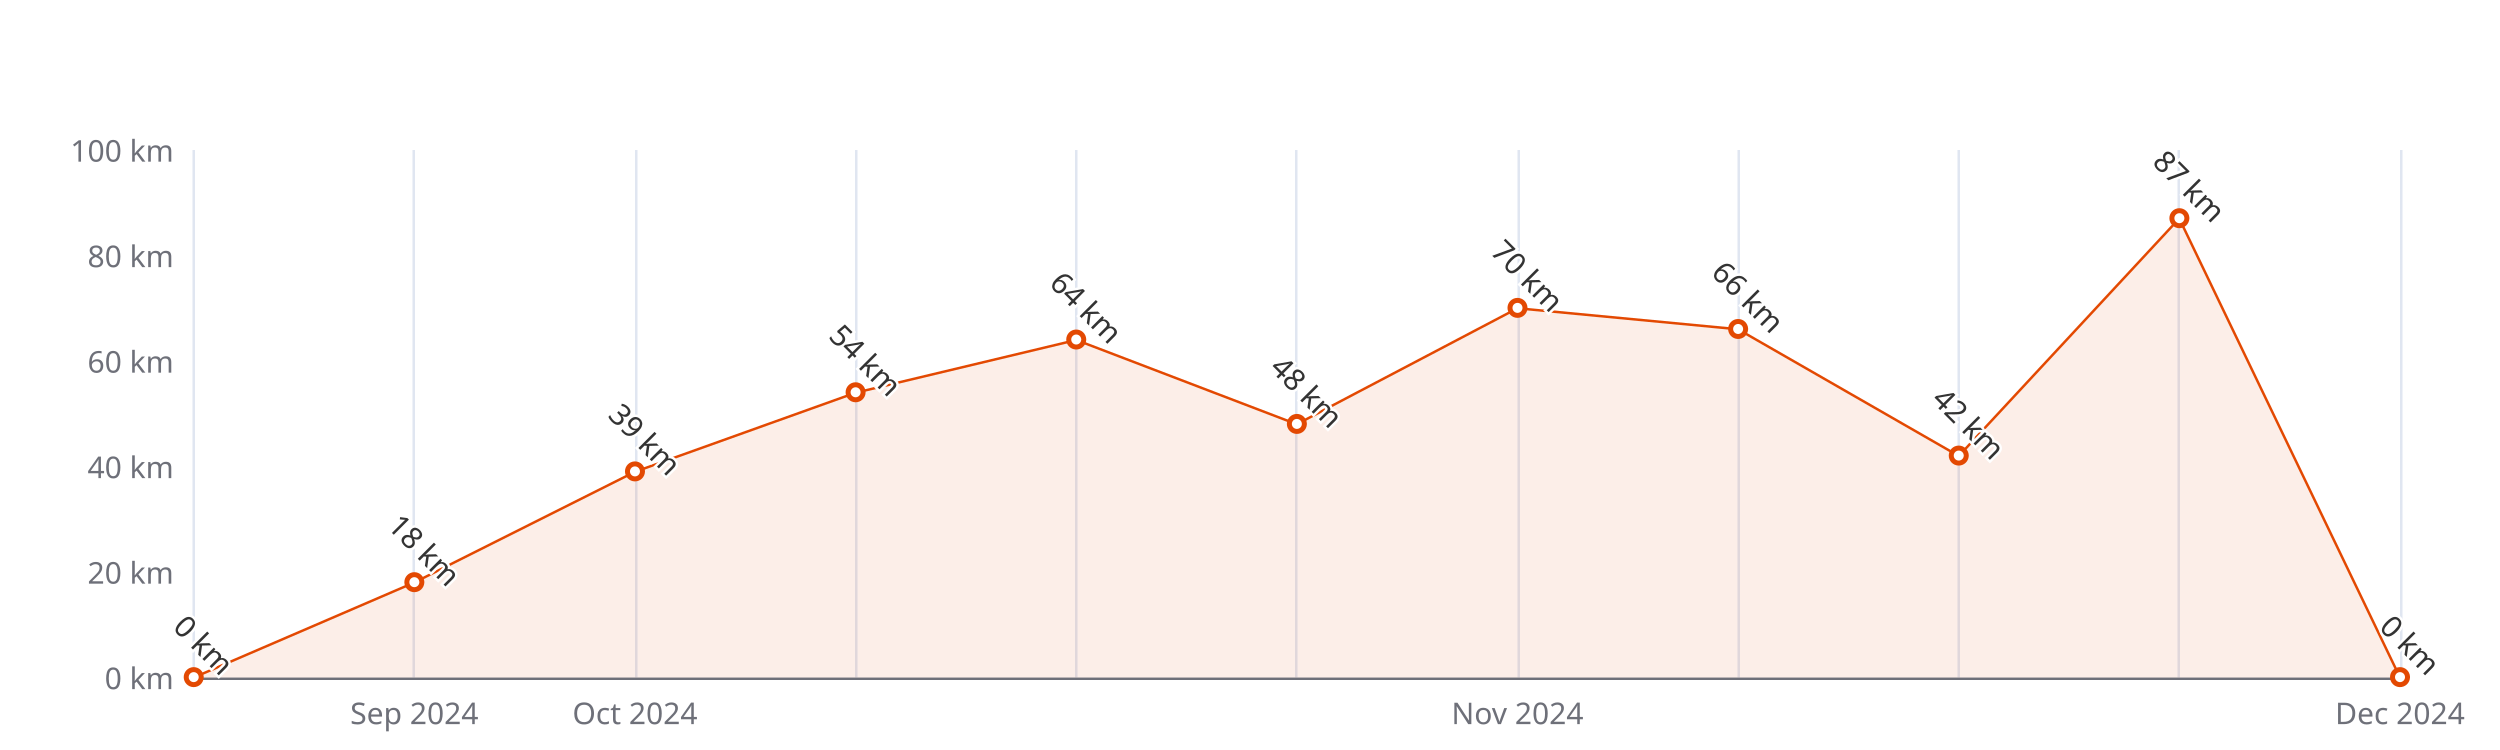
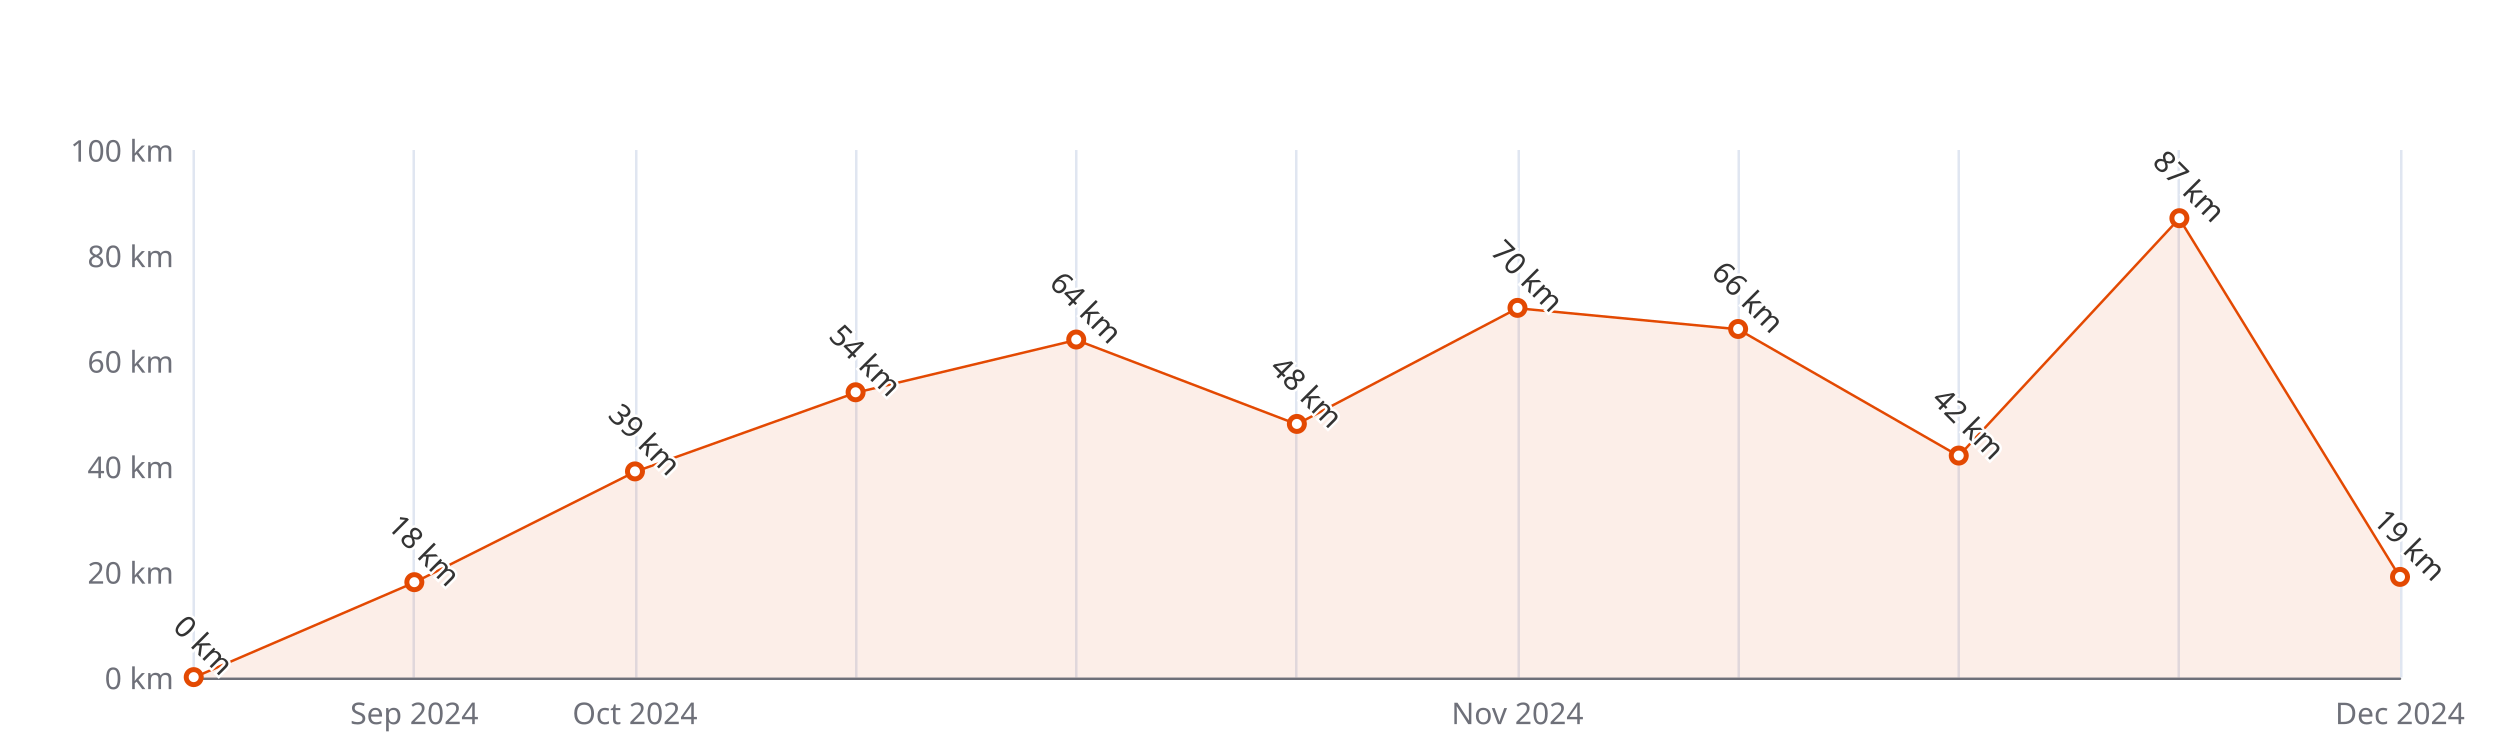
<svg xmlns="http://www.w3.org/2000/svg" width="1000" height="300" version="1.1" baseProfile="full" viewBox="0 0 1000 300">
  <rect width="1000" height="300" x="0" y="0" id="0" fill="#ffffff" />
  <path d="M77.5 60L77.5 271" fill="none" stroke="#E0E6F1" />
  <path d="M165.5 60L165.5 271" fill="none" stroke="#E0E6F1" />
  <path d="M254.5 60L254.5 271" fill="none" stroke="#E0E6F1" />
  <path d="M342.5 60L342.5 271" fill="none" stroke="#E0E6F1" />
  <path d="M430.5 60L430.5 271" fill="none" stroke="#E0E6F1" />
  <path d="M518.5 60L518.5 271" fill="none" stroke="#E0E6F1" />
  <path d="M607.5 60L607.5 271" fill="none" stroke="#E0E6F1" />
  <path d="M695.5 60L695.5 271" fill="none" stroke="#E0E6F1" />
  <path d="M783.5 60L783.5 271" fill="none" stroke="#E0E6F1" />
  <path d="M871.5 60L871.5 271" fill="none" stroke="#E0E6F1" />
  <path d="M960.5 60L960.5 271" fill="none" stroke="#E0E6F1" />
  <path d="M77.5 271.5L960 271.5" fill="none" stroke="#6E7079" stroke-linecap="round" />
  <text dominant-baseline="central" text-anchor="end" style="font-size:12px;font-family:sans-serif;" xml:space="preserve" transform="translate(69.48 271)" fill="#6E7079">0 km</text>
  <text dominant-baseline="central" text-anchor="end" style="font-size:12px;font-family:sans-serif;" xml:space="preserve" transform="translate(69.48 228.8)" fill="#6E7079">20 km</text>
  <text dominant-baseline="central" text-anchor="end" style="font-size:12px;font-family:sans-serif;" xml:space="preserve" transform="translate(69.48 186.6)" fill="#6E7079">40 km</text>
  <text dominant-baseline="central" text-anchor="end" style="font-size:12px;font-family:sans-serif;" xml:space="preserve" transform="translate(69.48 144.4)" fill="#6E7079">60 km</text>
  <text dominant-baseline="central" text-anchor="end" style="font-size:12px;font-family:sans-serif;" xml:space="preserve" transform="translate(69.48 102.2)" fill="#6E7079">80 km</text>
  <text dominant-baseline="central" text-anchor="end" style="font-size:12px;font-family:sans-serif;" xml:space="preserve" transform="translate(69.48 60)" fill="#6E7079">100 km</text>
  <text dominant-baseline="central" text-anchor="middle" style="font-size:12px;font-family:sans-serif;" xml:space="preserve" y="6" transform="translate(165.732 279)" fill="#6E7079">Sep 2024</text>
  <text dominant-baseline="central" text-anchor="middle" style="font-size:12px;font-family:sans-serif;" xml:space="preserve" y="6" transform="translate(253.984 279)" fill="#6E7079">Oct 2024</text>
  <text dominant-baseline="central" text-anchor="middle" style="font-size:12px;font-family:sans-serif;" xml:space="preserve" y="6" transform="translate(606.992 279)" fill="#6E7079">Nov 2024</text>
  <text dominant-baseline="central" text-anchor="middle" style="font-size:12px;font-family:sans-serif;" xml:space="preserve" y="6" transform="translate(960 279)" fill="#6E7079">Dec 2024</text>
  <g clip-path="url(#zr5-c0)">
-     <path d="M77.5 271L165.7 233L254 188.7L342.2 157.1L430.5 136L518.7 169.7L607 123.3L695.2 131.7L783.5 182.4L871.7 87.4L960 271L871.7 271L783.5 271L695.2 271L607 271L518.7 271L430.5 271L342.2 271L254 271L165.7 271L77.5 271Z" fill="rgb(227,73,2)" fill-opacity="0.09" />
-     <path d="M77.5 271L165.7 233L254 188.7L342.2 157.1L430.5 136L518.7 169.7L607 123.3L695.2 131.7L783.5 182.4L871.7 87.4L960 271" fill="none" stroke="#E34902" stroke-linejoin="bevel" />
+     <path d="M77.5 271L165.7 233L254 188.7L342.2 157.1L430.5 136L518.7 169.7L607 123.3L695.2 131.7L783.5 182.4L871.7 87.4L960 230.9L960 271L871.7 271L783.5 271L695.2 271L607 271L518.7 271L430.5 271L342.2 271L254 271L165.7 271L77.5 271Z" fill="rgb(227,73,2)" fill-opacity="0.09" />
+     <path d="M77.5 271L165.7 233L254 188.7L342.2 157.1L430.5 136L518.7 169.7L607 123.3L695.2 131.7L783.5 182.4L871.7 87.4L960 230.9" fill="none" stroke="#E34902" stroke-linejoin="bevel" />
  </g>
  <path d="M1 0A1 1 0 1 1 1 -0.1A1 1 0 0 1 1 0" transform="matrix(3,0,0,3,77.48,271)" fill="#fff" stroke="#E34902" stroke-width="0.667" />
  <path d="M1 0A1 1 0 1 1 1 -0.1A1 1 0 0 1 1 0" transform="matrix(3,0,0,3,165.732,233.02)" fill="#fff" stroke="#E34902" stroke-width="0.667" />
  <path d="M1 0A1 1 0 1 1 1 -0.1A1 1 0 0 1 1 0" transform="matrix(3,0,0,3,253.984,188.71)" fill="#fff" stroke="#E34902" stroke-width="0.667" />
  <path d="M1 0A1 1 0 1 1 1 -0.1A1 1 0 0 1 1 0" transform="matrix(3,0,0,3,342.236,157.06)" fill="#fff" stroke="#E34902" stroke-width="0.667" />
  <path d="M1 0A1 1 0 1 1 1 -0.1A1 1 0 0 1 1 0" transform="matrix(3,0,0,3,430.488,135.96)" fill="#fff" stroke="#E34902" stroke-width="0.667" />
  <path d="M1 0A1 1 0 1 1 1 -0.1A1 1 0 0 1 1 0" transform="matrix(3,0,0,3,518.74,169.72)" fill="#fff" stroke="#E34902" stroke-width="0.667" />
  <path d="M1 0A1 1 0 1 1 1 -0.1A1 1 0 0 1 1 0" transform="matrix(3,0,0,3,606.992,123.3)" fill="#fff" stroke="#E34902" stroke-width="0.667" />
  <path d="M1 0A1 1 0 1 1 1 -0.1A1 1 0 0 1 1 0" transform="matrix(3,0,0,3,695.244,131.74)" fill="#fff" stroke="#E34902" stroke-width="0.667" />
  <path d="M1 0A1 1 0 1 1 1 -0.1A1 1 0 0 1 1 0" transform="matrix(3,0,0,3,783.496,182.38)" fill="#fff" stroke="#E34902" stroke-width="0.667" />
  <path d="M1 0A1 1 0 1 1 1 -0.1A1 1 0 0 1 1 0" transform="matrix(3,0,0,3,871.748,87.43)" fill="#fff" stroke="#E34902" stroke-width="0.667" />
-   <path d="M1 0A1 1 0 1 1 1 -0.1A1 1 0 0 1 1 0" transform="matrix(3,0,0,3,960,271)" fill="#fff" stroke="#E34902" stroke-width="0.667" />
+   <path d="M1 0A1 1 0 1 1 1 -0.1A1 1 0 0 1 1 0" transform="matrix(3,0,0,3,960,230.91)" fill="#fff" stroke="#E34902" stroke-width="0.667" />
  <text dominant-baseline="central" text-anchor="middle" style="font-size:12px;font-family:sans-serif;" xml:space="preserve" y="-6" transform="matrix(0.707,0.707,-0.707,0.707,77.48,262)" fill="#333" stroke="rgb(255,255,255)" stroke-width="2" paint-order="stroke" stroke-miterlimit="2">0 km</text>
  <text dominant-baseline="central" text-anchor="middle" style="font-size:12px;font-family:sans-serif;" xml:space="preserve" y="-6" transform="matrix(0.707,0.707,-0.707,0.707,165.732,224.02)" fill="#333" stroke="rgb(255,255,255)" stroke-width="2" paint-order="stroke" stroke-miterlimit="2">18 km</text>
  <text dominant-baseline="central" text-anchor="middle" style="font-size:12px;font-family:sans-serif;" xml:space="preserve" y="-6" transform="matrix(0.707,0.707,-0.707,0.707,253.984,179.71)" fill="#333" stroke="rgb(255,255,255)" stroke-width="2" paint-order="stroke" stroke-miterlimit="2">39 km</text>
  <text dominant-baseline="central" text-anchor="middle" style="font-size:12px;font-family:sans-serif;" xml:space="preserve" y="-6" transform="matrix(0.707,0.707,-0.707,0.707,342.236,148.06)" fill="#333" stroke="rgb(255,255,255)" stroke-width="2" paint-order="stroke" stroke-miterlimit="2">54 km</text>
  <text dominant-baseline="central" text-anchor="middle" style="font-size:12px;font-family:sans-serif;" xml:space="preserve" y="-6" transform="matrix(0.707,0.707,-0.707,0.707,430.488,126.96)" fill="#333" stroke="rgb(255,255,255)" stroke-width="2" paint-order="stroke" stroke-miterlimit="2">64 km</text>
  <text dominant-baseline="central" text-anchor="middle" style="font-size:12px;font-family:sans-serif;" xml:space="preserve" y="-6" transform="matrix(0.707,0.707,-0.707,0.707,518.74,160.72)" fill="#333" stroke="rgb(255,255,255)" stroke-width="2" paint-order="stroke" stroke-miterlimit="2">48 km</text>
  <text dominant-baseline="central" text-anchor="middle" style="font-size:12px;font-family:sans-serif;" xml:space="preserve" y="-6" transform="matrix(0.707,0.707,-0.707,0.707,606.992,114.3)" fill="#333" stroke="rgb(255,255,255)" stroke-width="2" paint-order="stroke" stroke-miterlimit="2">70 km</text>
  <text dominant-baseline="central" text-anchor="middle" style="font-size:12px;font-family:sans-serif;" xml:space="preserve" y="-6" transform="matrix(0.707,0.707,-0.707,0.707,695.244,122.74)" fill="#333" stroke="rgb(255,255,255)" stroke-width="2" paint-order="stroke" stroke-miterlimit="2">66 km</text>
  <text dominant-baseline="central" text-anchor="middle" style="font-size:12px;font-family:sans-serif;" xml:space="preserve" y="-6" transform="matrix(0.707,0.707,-0.707,0.707,783.496,173.38)" fill="#333" stroke="rgb(255,255,255)" stroke-width="2" paint-order="stroke" stroke-miterlimit="2">42 km</text>
  <text dominant-baseline="central" text-anchor="middle" style="font-size:12px;font-family:sans-serif;" xml:space="preserve" y="-6" transform="matrix(0.707,0.707,-0.707,0.707,871.748,78.43)" fill="#333" stroke="rgb(255,255,255)" stroke-width="2" paint-order="stroke" stroke-miterlimit="2">87 km</text>
-   <text dominant-baseline="central" text-anchor="middle" style="font-size:12px;font-family:sans-serif;" xml:space="preserve" y="-6" transform="matrix(0.707,0.707,-0.707,0.707,960,262)" fill="#333" stroke="rgb(255,255,255)" stroke-width="2" paint-order="stroke" stroke-miterlimit="2">0 km</text>
+   <text dominant-baseline="central" text-anchor="middle" style="font-size:12px;font-family:sans-serif;" xml:space="preserve" y="-6" transform="matrix(0.707,0.707,-0.707,0.707,960,221.91)" fill="#333" stroke="rgb(255,255,255)" stroke-width="2" paint-order="stroke" stroke-miterlimit="2">19 km</text>
  <defs>
    <clipPath id="zr5-c0">
      <path d="M76 59.5l884 0l0 212l-884 0Z" fill="#000" />
    </clipPath>
  </defs>
</svg>
